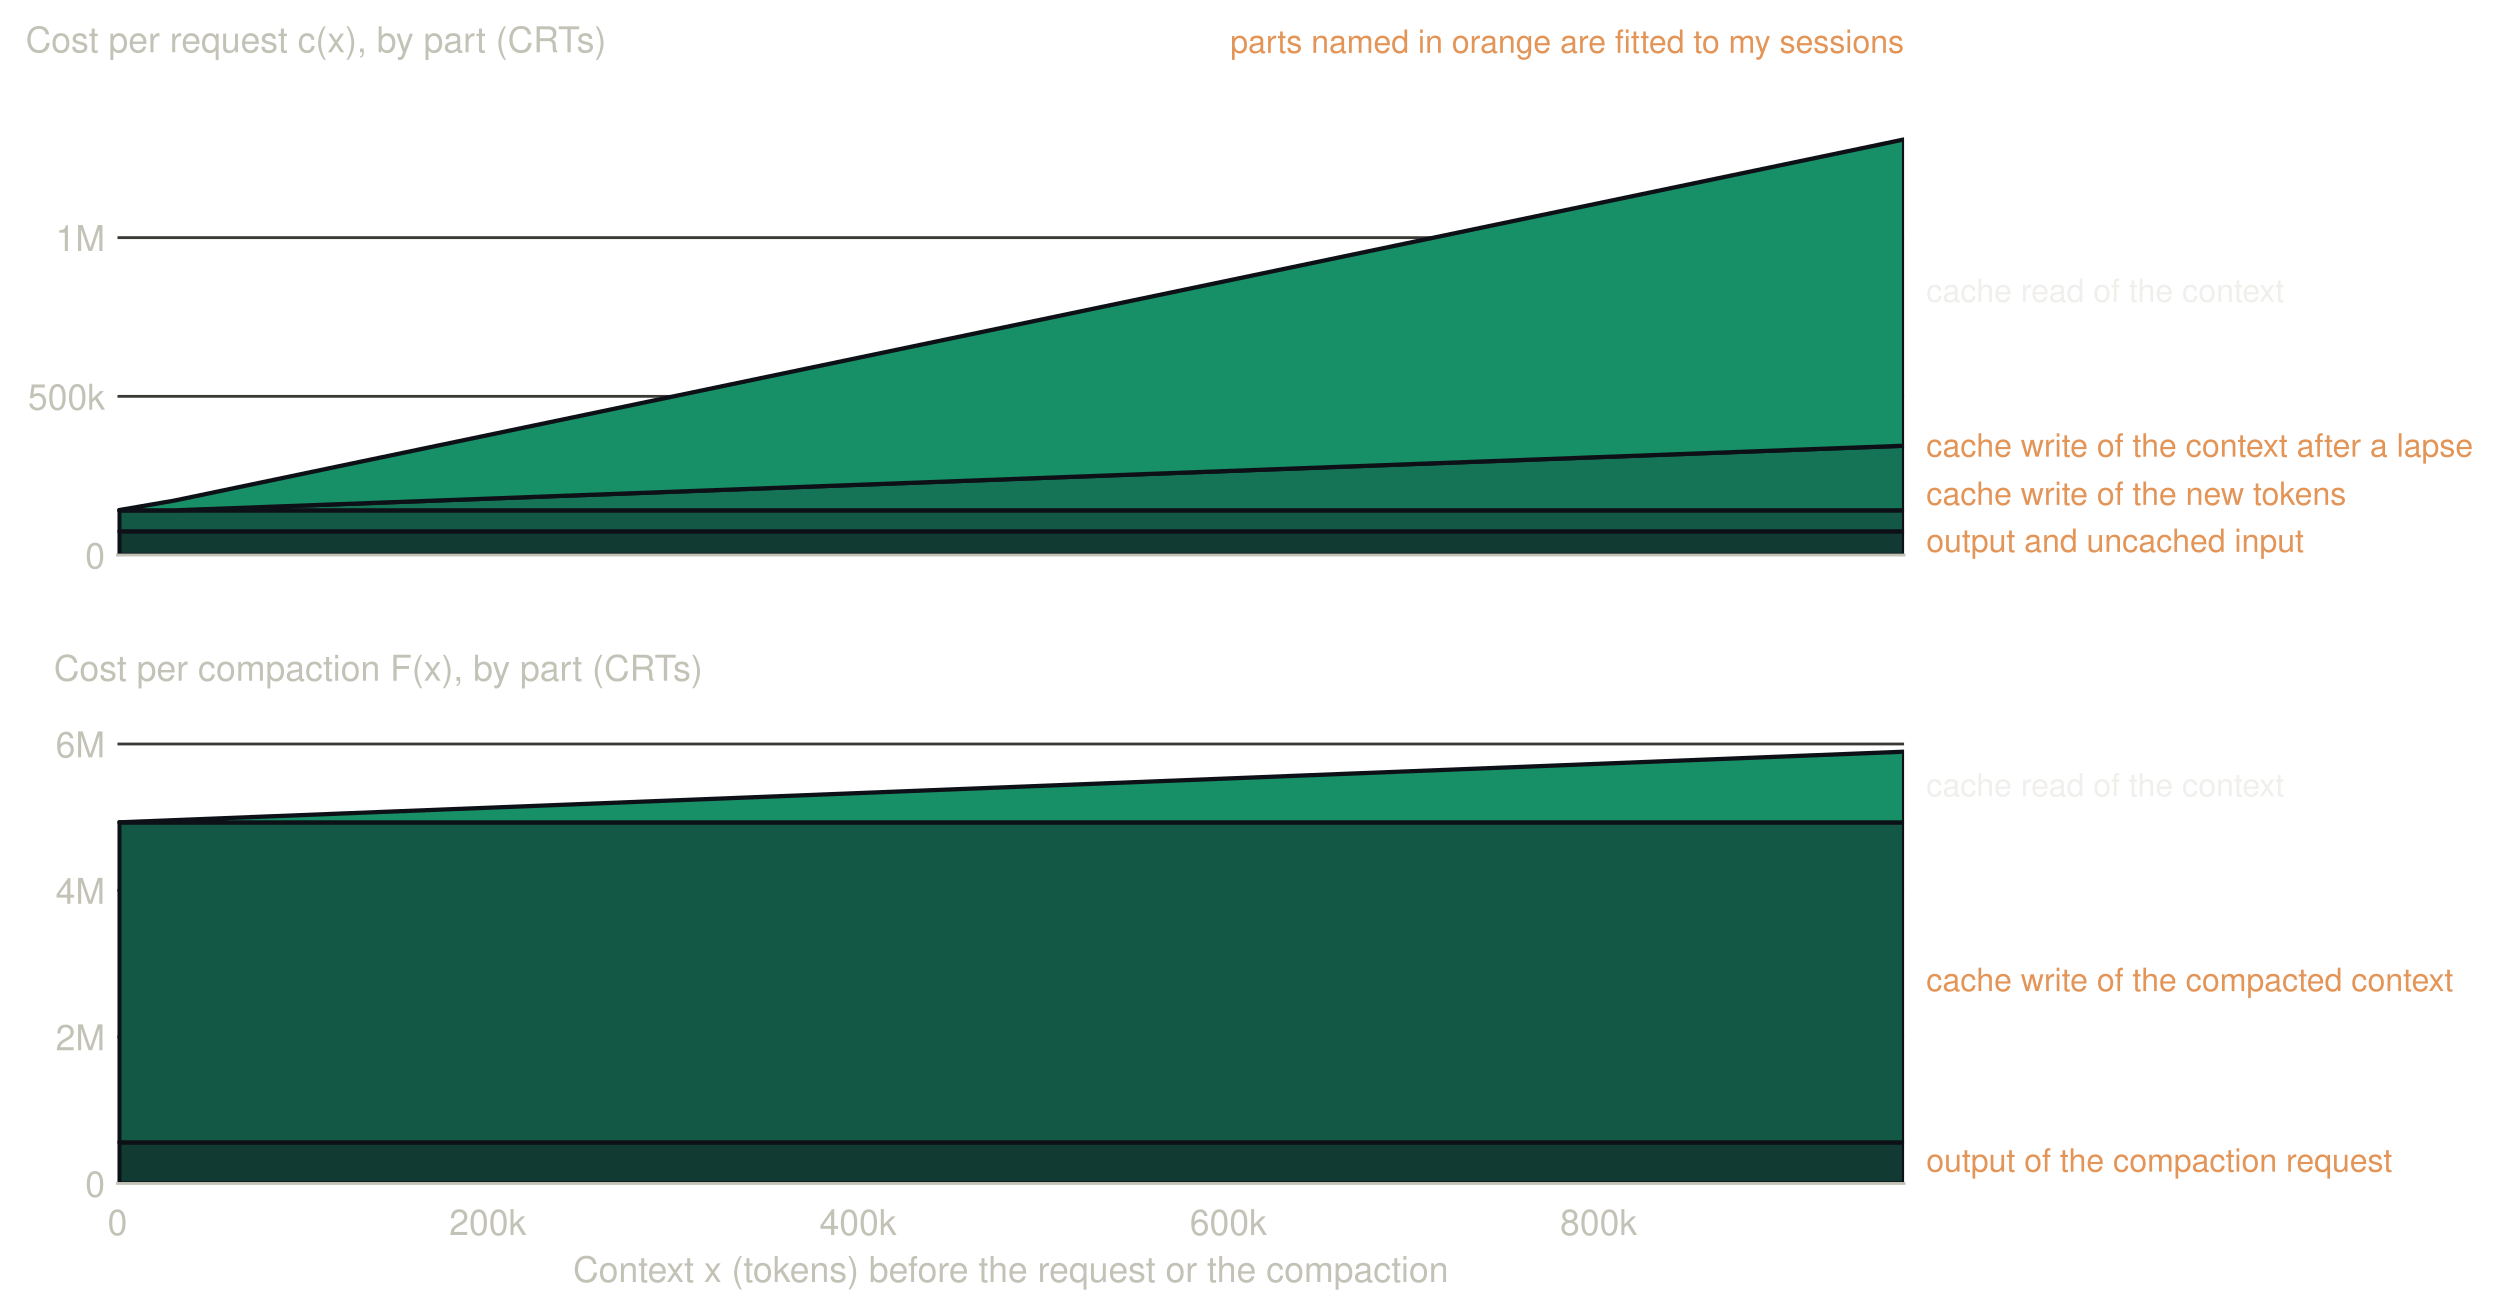
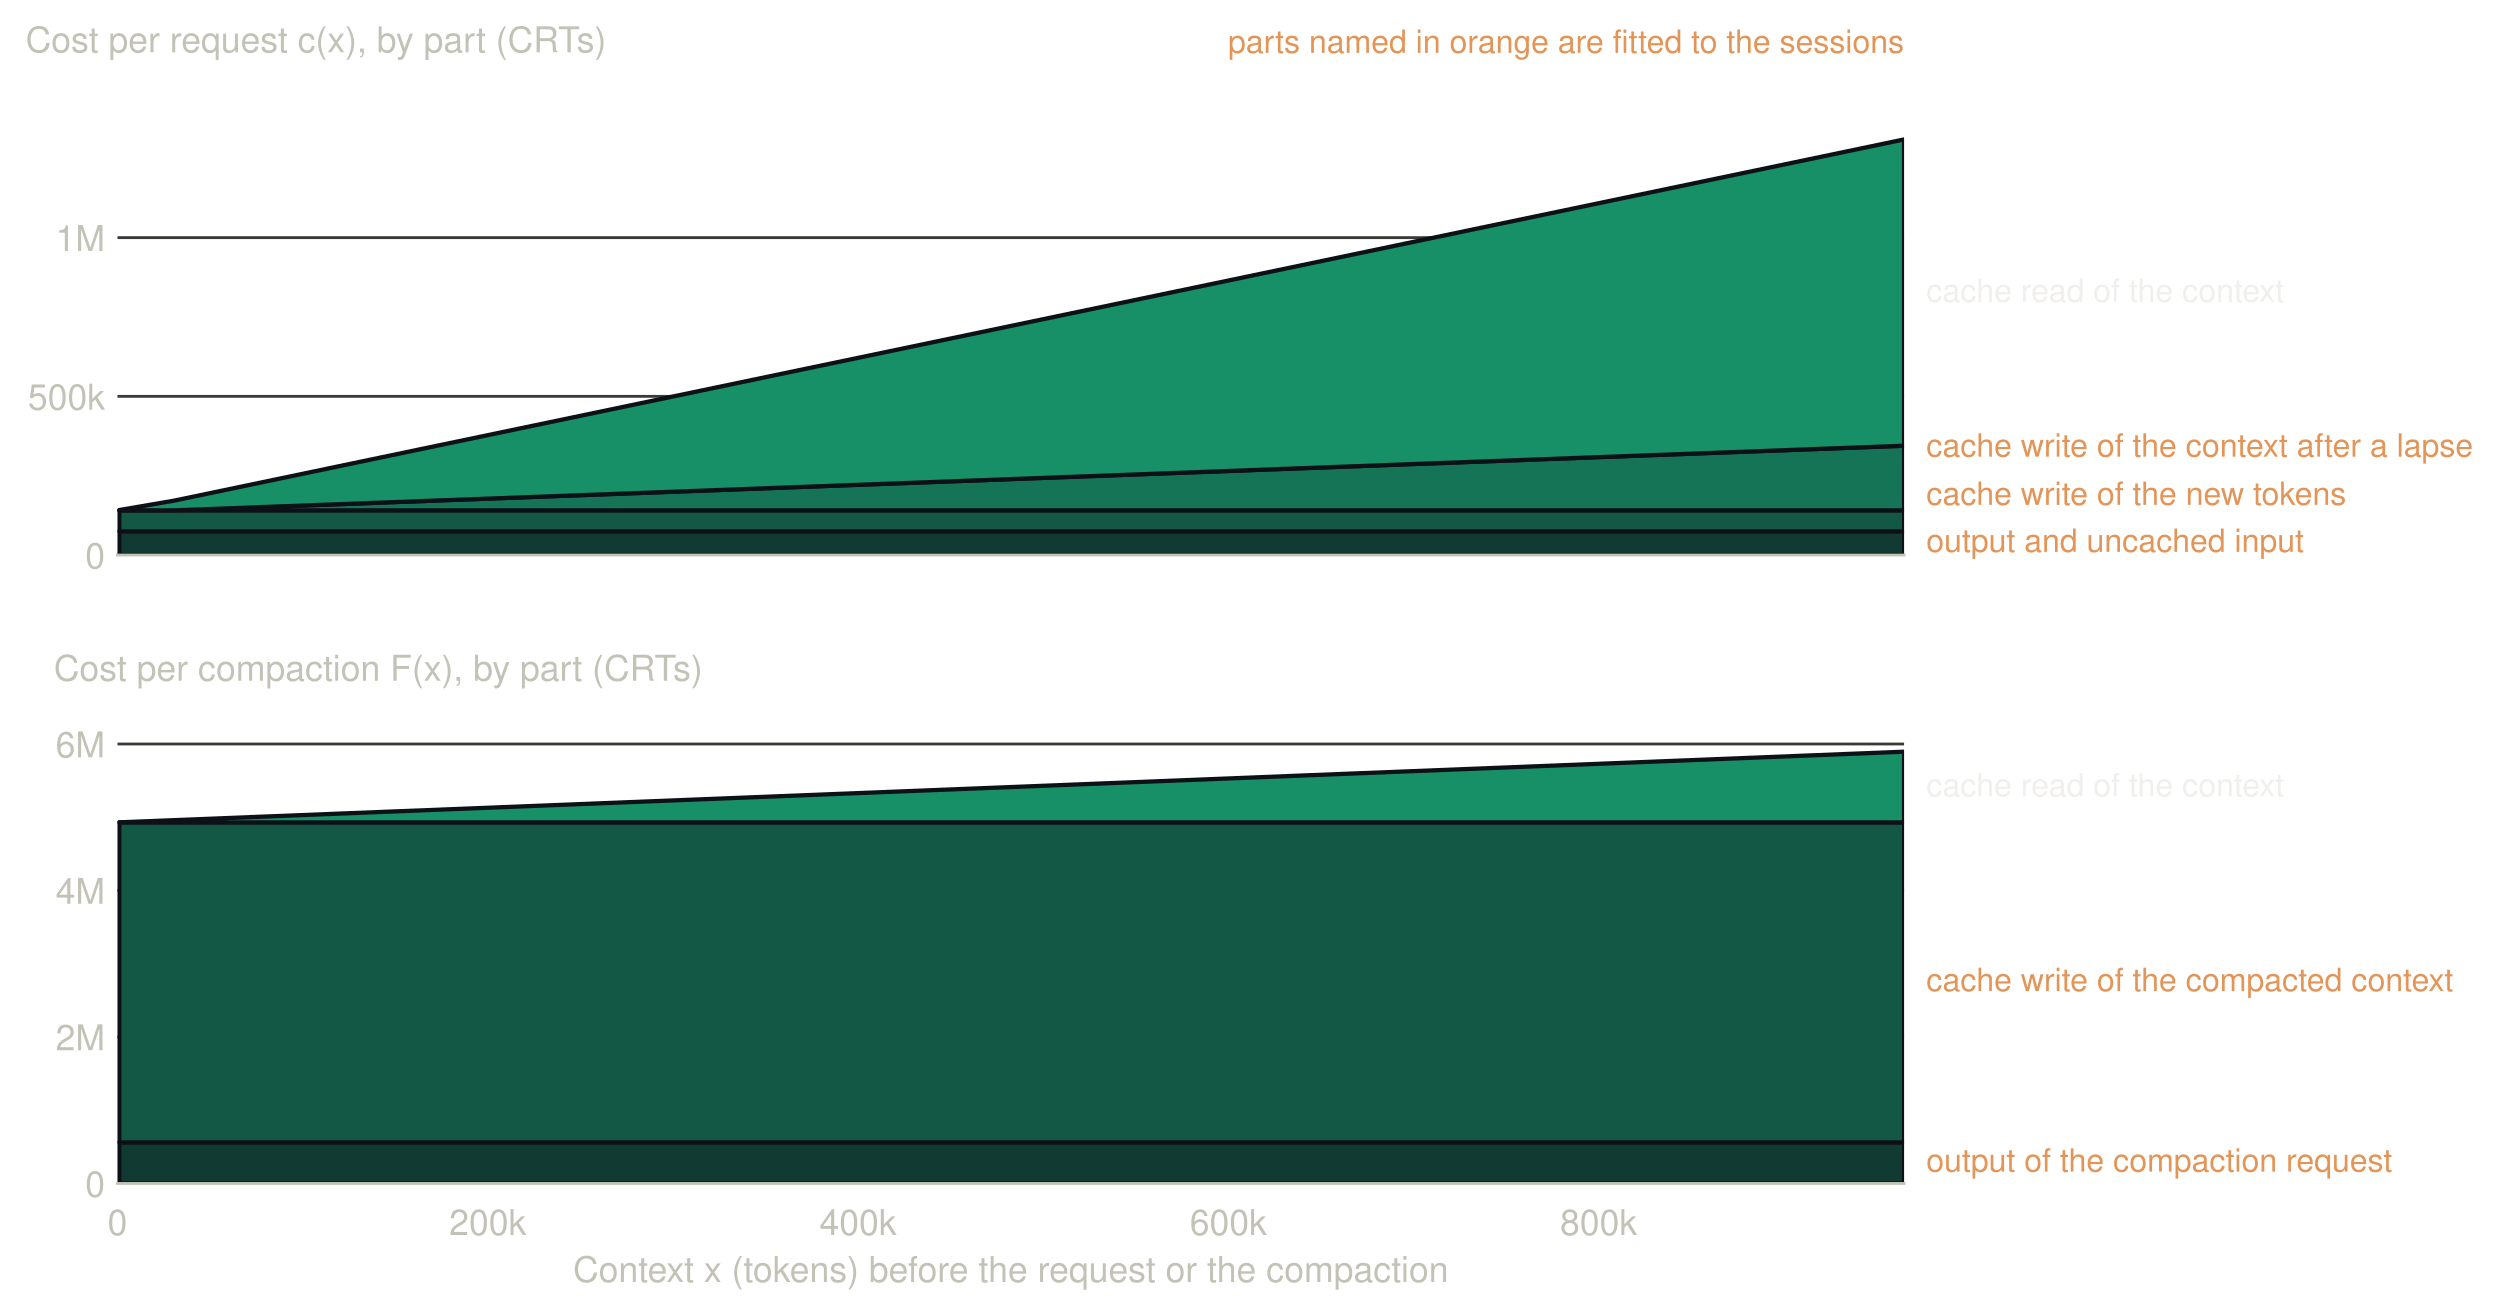
<svg xmlns="http://www.w3.org/2000/svg" xmlns:xlink="http://www.w3.org/1999/xlink" width="702.739pt" height="369.644pt" viewBox="0 0 702.739 369.644" version="1.1">
  <defs>
    <style type="text/css">*{stroke-linejoin: round; stroke-linecap: butt}</style>
  </defs>
  <g id="figure_1">
    <g id="patch_1">
      <path d="M 0 369.644  L 702.739 369.644  L 702.739 0  L 0 0  L 0 369.644  z " style="fill: none" />
    </g>
    <g id="axes_1">
      <g id="patch_2">
        <path d="M 33.02 156.017  L 535.22 156.017  L 535.22 22.197  L 33.02 22.197  L 33.02 156.017  z " style="fill: none" />
      </g>
      <g id="matplotlib.axis_1">
        <g id="xtick_1">
          <g id="line2d_1" />
        </g>
        <g id="xtick_2">
          <g id="line2d_2" />
        </g>
        <g id="xtick_3">
          <g id="line2d_3" />
        </g>
        <g id="xtick_4">
          <g id="line2d_4" />
        </g>
        <g id="xtick_5">
          <g id="line2d_5" />
        </g>
      </g>
      <g id="matplotlib.axis_2">
        <g id="ytick_1">
          <g id="line2d_6">
            <path d="M 33.02 156.017  L 535.22 156.017  " clip-path="url(#pb35b77650a)" style="fill: none; stroke: #3a3936; stroke-width: 0.8; stroke-linecap: square" />
          </g>
          <g id="line2d_7" />
          <g id="text_1">
            <text style="font-size: 10px; font-family: 'Helvetica', 'Arial', 'DejaVu Sans'; text-anchor: end; fill: #c3c2b7" x="29.52" y="159.767" transform="rotate(-0 29.52 159.7673)">0</text>
          </g>
        </g>
        <g id="ytick_2">
          <g id="line2d_8">
            <path d="M 33.02 111.41  L 535.22 111.41  " clip-path="url(#pb35b77650a)" style="fill: none; stroke: #3a3936; stroke-width: 0.8; stroke-linecap: square" />
          </g>
          <g id="line2d_9" />
          <g id="text_2">
            <text style="font-size: 10px; font-family: 'Helvetica', 'Arial', 'DejaVu Sans'; text-anchor: end; fill: #c3c2b7" x="29.52" y="115.16" transform="rotate(-0 29.52 115.1604)">500k</text>
          </g>
        </g>
        <g id="ytick_3">
          <g id="line2d_10">
            <path d="M 33.02 66.803  L 535.22 66.803  " clip-path="url(#pb35b77650a)" style="fill: none; stroke: #3a3936; stroke-width: 0.8; stroke-linecap: square" />
          </g>
          <g id="line2d_11" />
          <g id="text_3">
            <text style="font-size: 10px; font-family: 'Helvetica', 'Arial', 'DejaVu Sans'; text-anchor: end; fill: #c3c2b7" x="29.52" y="70.553" transform="rotate(-0 29.52 70.55347)">1M</text>
          </g>
        </g>
        <g id="text_4">
          <text style="font-size: 10px; font-family: 'Helvetica', 'Arial', 'DejaVu Sans'; text-anchor: start; fill: #c3c2b7" x="7.2" y="14.7" transform="rotate(-0 7.2 14.7)">Cost per request c(x), by part (CRTs)</text>
        </g>
      </g>
      <g id="FillBetweenPolyCollection_1">
        <defs>
          <path id="mff7dadf1d7" d="M 33.54 -220.285  L 33.54 -213.627  L 48.861 -213.627  L 107.162 -213.627  L 397.31 -213.627  L 535.22 -213.627  L 535.22 -220.285  L 535.22 -220.285  L 397.31 -220.285  L 107.162 -220.285  L 48.861 -220.285  L 33.54 -220.285  z " style="stroke: #0d1117; stroke-width: 1.2" />
        </defs>
        <g clip-path="url(#pb35b77650a)">
          <use xlink:href="#mff7dadf1d7" x="0" y="369.644" style="fill: #113b32; stroke: #0d1117; stroke-width: 1.2" />
        </g>
      </g>
      <g id="FillBetweenPolyCollection_2">
        <defs>
          <path id="m8bd6726a00" d="M 33.54 -226.188  L 33.54 -220.285  L 48.861 -220.285  L 107.162 -220.285  L 397.31 -220.285  L 535.22 -220.285  L 535.22 -226.188  L 535.22 -226.188  L 397.31 -226.188  L 107.162 -226.188  L 48.861 -226.188  L 33.54 -226.188  z " style="stroke: #0d1117; stroke-width: 1.2" />
        </defs>
        <g clip-path="url(#pb35b77650a)">
          <use xlink:href="#m8bd6726a00" x="0" y="369.644" style="fill: #135844; stroke: #0d1117; stroke-width: 1.2" />
        </g>
      </g>
      <g id="FillBetweenPolyCollection_3">
        <defs>
          <path id="m62b3b78e67" d="M 33.54 -226.188  L 33.54 -226.188  L 48.861 -226.188  L 107.162 -226.188  L 397.31 -226.188  L 535.22 -226.188  L 535.22 -244.357  L 535.22 -244.357  L 397.31 -239.205  L 107.162 -228.366  L 48.861 -226.188  L 33.54 -226.188  z " style="stroke: #0d1117; stroke-width: 1.2" />
        </defs>
        <g clip-path="url(#pb35b77650a)">
          <use xlink:href="#m62b3b78e67" x="0" y="369.644" style="fill: #157455; stroke: #0d1117; stroke-width: 1.2" />
        </g>
      </g>
      <g id="FillBetweenPolyCollection_4">
        <defs>
          <path id="m9663045b7d" d="M 33.54 -226.277  L 33.54 -226.188  L 48.861 -226.188  L 107.162 -228.366  L 397.31 -239.205  L 535.22 -244.357  L 535.22 -330.448  L 535.22 -330.448  L 397.31 -301.655  L 107.162 -241.076  L 48.861 -228.903  L 33.54 -226.277  z " style="stroke: #0d1117; stroke-width: 1.2" />
        </defs>
        <g clip-path="url(#pb35b77650a)">
          <use xlink:href="#m9663045b7d" x="0" y="369.644" style="fill: #189067; stroke: #0d1117; stroke-width: 1.2" />
        </g>
      </g>
      <g id="patch_3">
        <path d="M 33.02 156.017  L 535.22 156.017  " style="fill: none; stroke: #c3c2b7; stroke-width: 0.8; stroke-linejoin: miter; stroke-linecap: square" />
      </g>
      <g id="text_5">
        <text style="font-size: 9px; font-family: 'Helvetica', 'Arial', 'DejaVu Sans'; text-anchor: start; fill: #e39457" x="541.465" y="155.125" transform="rotate(-0 541.465 155.1253)">output and uncached input</text>
      </g>
      <g id="text_6">
        <text style="font-size: 9px; font-family: 'Helvetica', 'Arial', 'DejaVu Sans'; text-anchor: start; fill: #e39457" x="541.465" y="141.917" transform="rotate(-0 541.465 141.9166)">cache write of the new tokens</text>
      </g>
      <g id="text_7">
        <text style="font-size: 9px; font-family: 'Helvetica', 'Arial', 'DejaVu Sans'; text-anchor: start; fill: #e39457" x="541.465" y="128.361" transform="rotate(-0 541.465 128.3612)">cache write of the context after a lapse</text>
      </g>
      <g id="text_8">
        <text style="font-size: 9px; font-family: 'Helvetica', 'Arial', 'DejaVu Sans'; text-anchor: start; fill: #f0efec" x="541.465" y="84.852" transform="rotate(-0 541.465 84.85201)">cache read of the context</text>
      </g>
      <g id="text_9">
-         <text style="font-size: 9px; font-family: 'Helvetica', 'Arial', 'DejaVu Sans'; text-anchor: end; fill: #e39457" x="535.22" y="14.852" transform="rotate(-0 535.22 14.8525)">parts named in orange are fitted to my sessions</text>
+         <text style="font-size: 9px; font-family: 'Helvetica', 'Arial', 'DejaVu Sans'; text-anchor: end; fill: #e39457" x="535.22" y="14.852" transform="rotate(-0 535.22 14.8525)">parts named in orange are fitted to the sessions</text>
      </g>
    </g>
    <g id="axes_2">
      <g id="patch_4">
        <path d="M 33.02 332.661  L 535.22 332.661  L 535.22 198.84  L 33.02 198.84  L 33.02 332.661  z " style="fill: none" />
      </g>
      <g id="matplotlib.axis_3">
        <g id="xtick_6">
          <g id="line2d_12" />
          <g id="text_10">
            <text style="font-size: 10px; font-family: 'Helvetica', 'Arial', 'DejaVu Sans'; text-anchor: middle; fill: #c3c2b7" x="33.02" y="347.161" transform="rotate(-0 33.02 347.1606)">0</text>
          </g>
        </g>
        <g id="xtick_7">
          <g id="line2d_13" />
          <g id="text_11">
            <text style="font-size: 10px; font-family: 'Helvetica', 'Arial', 'DejaVu Sans'; text-anchor: middle; fill: #c3c2b7" x="137.103" y="347.161" transform="rotate(-0 137.1029 347.1606)">200k</text>
          </g>
        </g>
        <g id="xtick_8">
          <g id="line2d_14" />
          <g id="text_12">
            <text style="font-size: 10px; font-family: 'Helvetica', 'Arial', 'DejaVu Sans'; text-anchor: middle; fill: #c3c2b7" x="241.186" y="347.161" transform="rotate(-0 241.1858 347.1606)">400k</text>
          </g>
        </g>
        <g id="xtick_9">
          <g id="line2d_15" />
          <g id="text_13">
            <text style="font-size: 10px; font-family: 'Helvetica', 'Arial', 'DejaVu Sans'; text-anchor: middle; fill: #c3c2b7" x="345.269" y="347.161" transform="rotate(-0 345.2687 347.1606)">600k</text>
          </g>
        </g>
        <g id="xtick_10">
          <g id="line2d_16" />
          <g id="text_14">
            <text style="font-size: 10px; font-family: 'Helvetica', 'Arial', 'DejaVu Sans'; text-anchor: middle; fill: #c3c2b7" x="449.352" y="347.161" transform="rotate(-0 449.3516 347.1606)">800k</text>
          </g>
        </g>
        <g id="text_15">
          <text style="font-size: 10px; font-family: 'Helvetica', 'Arial', 'DejaVu Sans'; text-anchor: middle; fill: #c3c2b7" x="284.12" y="360.36" transform="rotate(-0 284.12 360.3598)">Context x (tokens) before the request or the compaction</text>
        </g>
      </g>
      <g id="matplotlib.axis_4">
        <g id="ytick_4">
          <g id="line2d_17">
            <path d="M 33.02 332.661  L 535.22 332.661  " clip-path="url(#p0ae1b6fc11)" style="fill: none; stroke: #3a3936; stroke-width: 0.8; stroke-linecap: square" />
          </g>
          <g id="line2d_18" />
          <g id="text_16">
            <text style="font-size: 10px; font-family: 'Helvetica', 'Arial', 'DejaVu Sans'; text-anchor: end; fill: #c3c2b7" x="29.52" y="336.411" transform="rotate(-0 29.52 336.4106)">0</text>
          </g>
        </g>
        <g id="ytick_5">
          <g id="line2d_19">
            <path d="M 33.02 291.485  L 535.22 291.485  " clip-path="url(#p0ae1b6fc11)" style="fill: none; stroke: #3a3936; stroke-width: 0.8; stroke-linecap: square" />
          </g>
          <g id="line2d_20" />
          <g id="text_17">
            <text style="font-size: 10px; font-family: 'Helvetica', 'Arial', 'DejaVu Sans'; text-anchor: end; fill: #c3c2b7" x="29.52" y="295.235" transform="rotate(-0 29.52 295.235)">2M</text>
          </g>
        </g>
        <g id="ytick_6">
          <g id="line2d_21">
            <path d="M 33.02 250.309  L 535.22 250.309  " clip-path="url(#p0ae1b6fc11)" style="fill: none; stroke: #3a3936; stroke-width: 0.8; stroke-linecap: square" />
          </g>
          <g id="line2d_22" />
          <g id="text_18">
            <text style="font-size: 10px; font-family: 'Helvetica', 'Arial', 'DejaVu Sans'; text-anchor: end; fill: #c3c2b7" x="29.52" y="254.059" transform="rotate(-0 29.52 254.0594)">4M</text>
          </g>
        </g>
        <g id="ytick_7">
          <g id="line2d_23">
            <path d="M 33.02 209.134  L 535.22 209.134  " clip-path="url(#p0ae1b6fc11)" style="fill: none; stroke: #3a3936; stroke-width: 0.8; stroke-linecap: square" />
          </g>
          <g id="line2d_24" />
          <g id="text_19">
            <text style="font-size: 10px; font-family: 'Helvetica', 'Arial', 'DejaVu Sans'; text-anchor: end; fill: #c3c2b7" x="29.52" y="212.884" transform="rotate(-0 29.52 212.8838)">6M</text>
          </g>
        </g>
        <g id="text_20">
          <text style="font-size: 10px; font-family: 'Helvetica', 'Arial', 'DejaVu Sans'; text-anchor: start; fill: #c3c2b7" x="15.12" y="191.343" transform="rotate(-0 15.12 191.3433)">Cost per compaction F(x), by part (CRTs)</text>
        </g>
      </g>
      <g id="FillBetweenPolyCollection_5">
        <defs>
          <path id="mf81818701c" d="M 33.54 -48.529  L 33.54 -36.984  L 48.861 -36.984  L 107.162 -36.984  L 397.31 -36.984  L 535.22 -36.984  L 535.22 -48.529  L 535.22 -48.529  L 397.31 -48.529  L 107.162 -48.529  L 48.861 -48.529  L 33.54 -48.529  z " style="stroke: #0d1117; stroke-width: 1.2" />
        </defs>
        <g clip-path="url(#p0ae1b6fc11)">
          <use xlink:href="#mf81818701c" x="0" y="369.644" style="fill: #113b32; stroke: #0d1117; stroke-width: 1.2" />
        </g>
      </g>
      <g id="FillBetweenPolyCollection_6">
        <defs>
          <path id="m29b38c4e84" d="M 33.54 -138.479  L 33.54 -48.529  L 48.861 -48.529  L 107.162 -48.529  L 397.31 -48.529  L 535.22 -48.529  L 535.22 -138.479  L 535.22 -138.479  L 397.31 -138.479  L 107.162 -138.479  L 48.861 -138.479  L 33.54 -138.479  z " style="stroke: #0d1117; stroke-width: 1.2" />
        </defs>
        <g clip-path="url(#p0ae1b6fc11)">
          <use xlink:href="#m29b38c4e84" x="0" y="369.644" style="fill: #135844; stroke: #0d1117; stroke-width: 1.2" />
        </g>
      </g>
      <g id="FillBetweenPolyCollection_7">
        <defs>
          <path id="m3b4264e089" d="M 33.54 -138.499  L 33.54 -138.479  L 48.861 -138.479  L 107.162 -138.479  L 397.31 -138.479  L 535.22 -138.479  L 535.22 -158.346  L 535.22 -158.346  L 397.31 -152.89  L 107.162 -141.412  L 48.861 -139.106  L 33.54 -138.499  z " style="stroke: #0d1117; stroke-width: 1.2" />
        </defs>
        <g clip-path="url(#p0ae1b6fc11)">
          <use xlink:href="#m3b4264e089" x="0" y="369.644" style="fill: #189067; stroke: #0d1117; stroke-width: 1.2" />
        </g>
      </g>
      <g id="patch_5">
        <path d="M 33.02 332.661  L 535.22 332.661  " style="fill: none; stroke: #c3c2b7; stroke-width: 0.8; stroke-linejoin: miter; stroke-linecap: square" />
      </g>
      <g id="text_21">
        <text style="font-size: 9px; font-family: 'Helvetica', 'Arial', 'DejaVu Sans'; text-anchor: start; fill: #e39457" x="541.465" y="329.325" transform="rotate(-0 541.465 329.3251)">output of the compaction request</text>
      </g>
      <g id="text_22">
        <text style="font-size: 9px; font-family: 'Helvetica', 'Arial', 'DejaVu Sans'; text-anchor: start; fill: #e39457" x="541.465" y="278.577" transform="rotate(-0 541.465 278.5774)">cache write of the compacted context</text>
      </g>
      <g id="text_23">
        <text style="font-size: 9px; font-family: 'Helvetica', 'Arial', 'DejaVu Sans'; text-anchor: start; fill: #f0efec" x="541.465" y="223.842" transform="rotate(-0 541.465 223.8421)">cache read of the context</text>
      </g>
    </g>
  </g>
  <defs>
    <clipPath id="pb35b77650a">
      <rect x="33.02" y="22.197" width="502.2" height="133.821" />
    </clipPath>
    <clipPath id="p0ae1b6fc11">
      <rect x="33.02" y="198.84" width="502.2" height="133.821" />
    </clipPath>
  </defs>
</svg>
